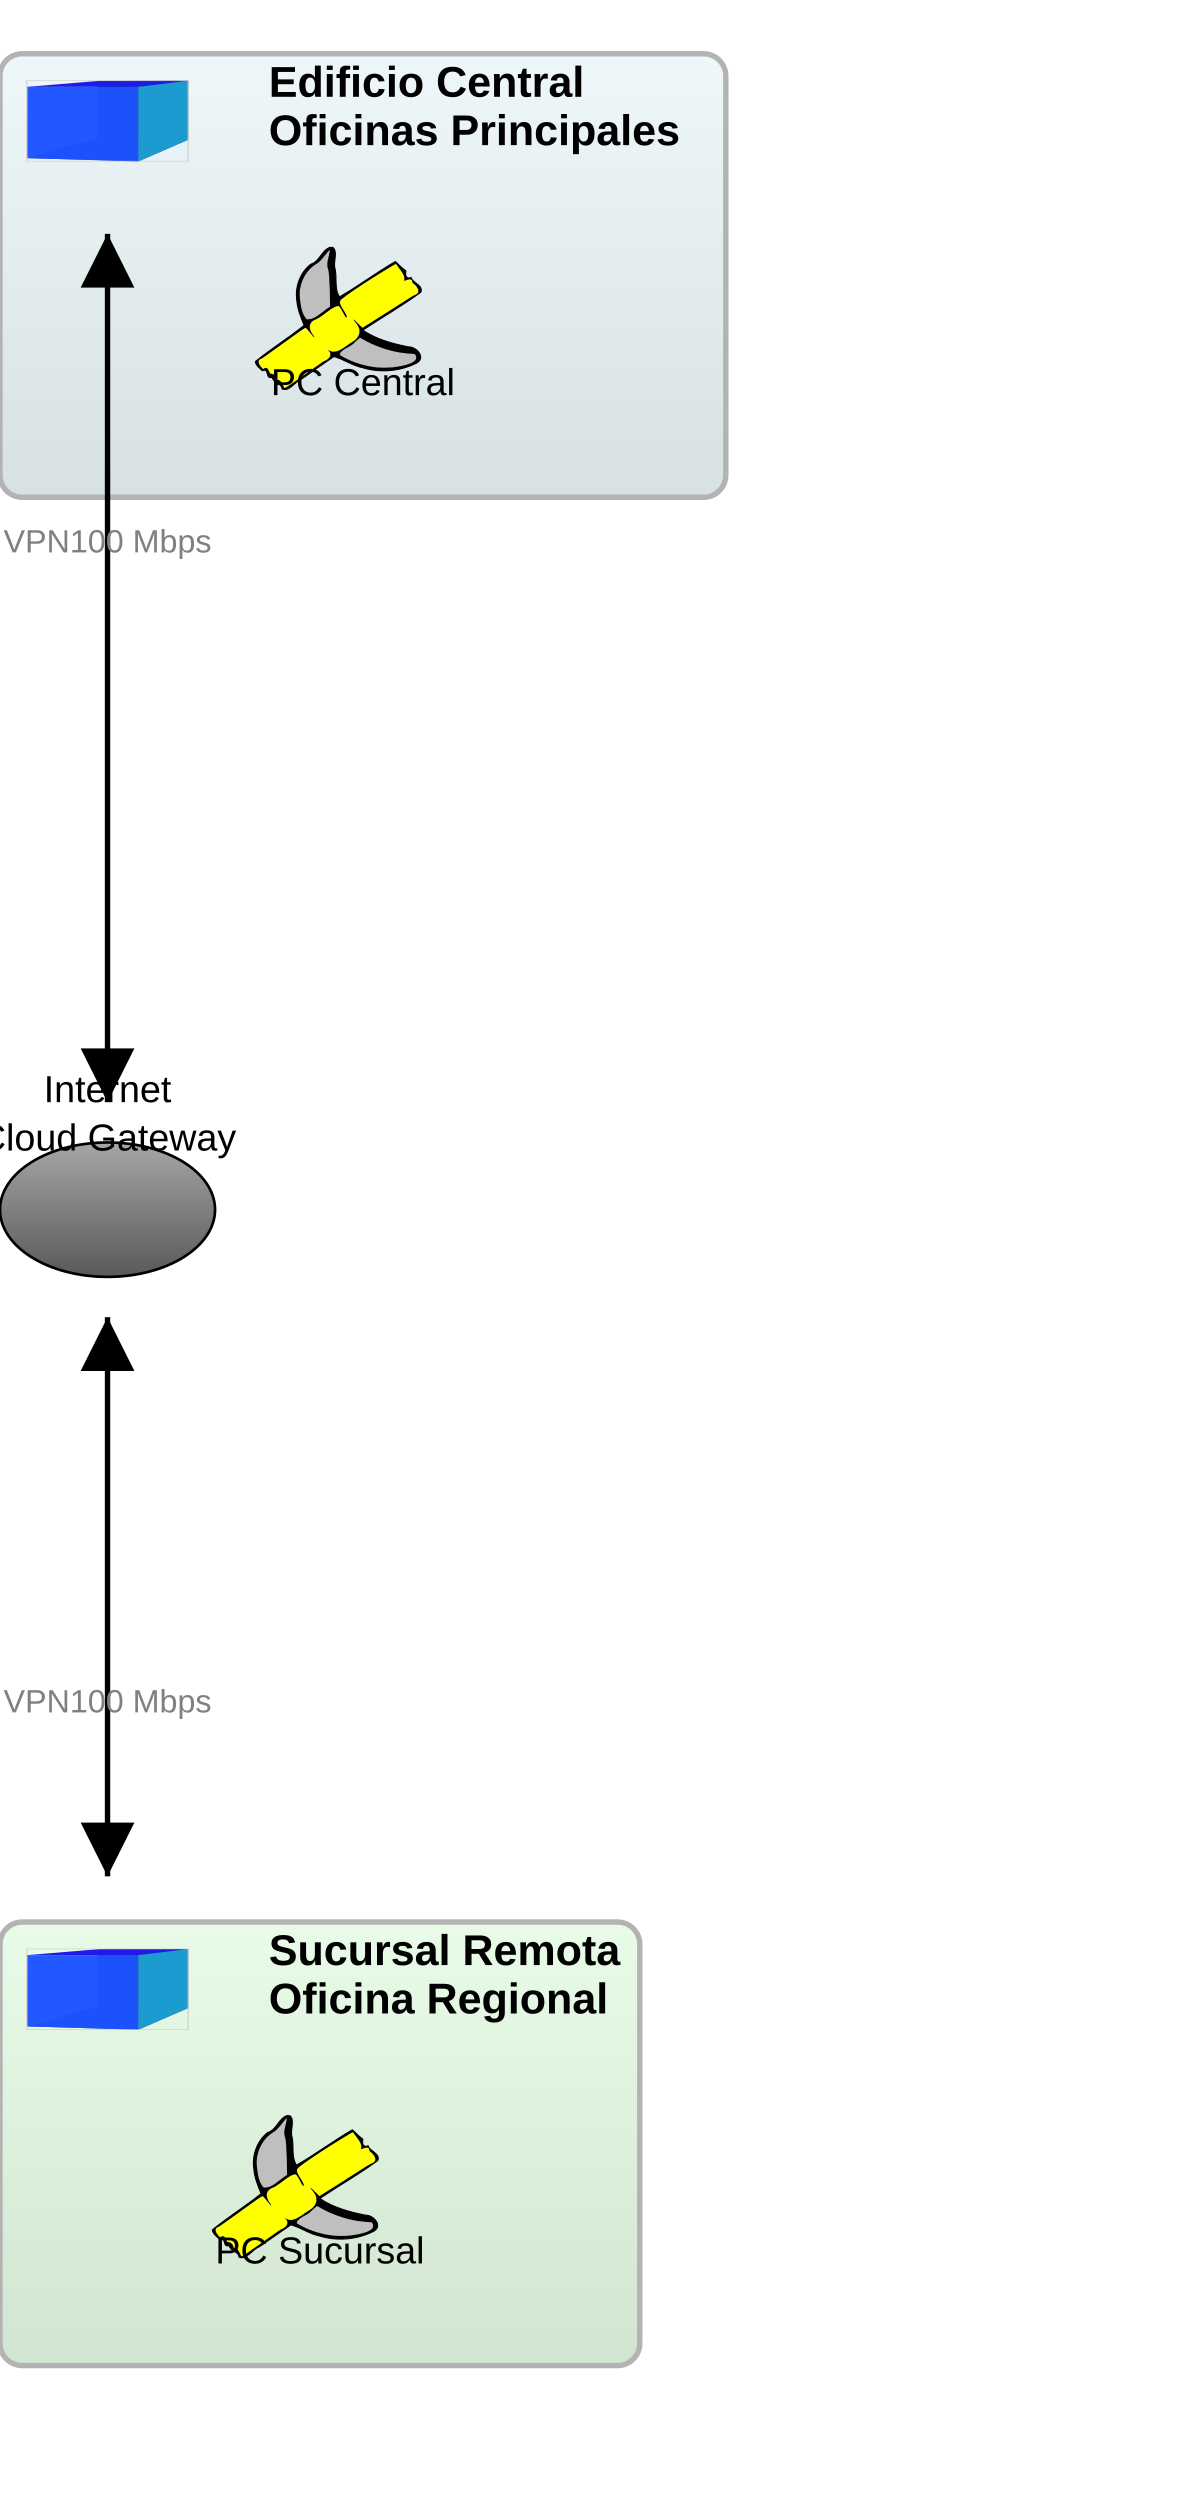
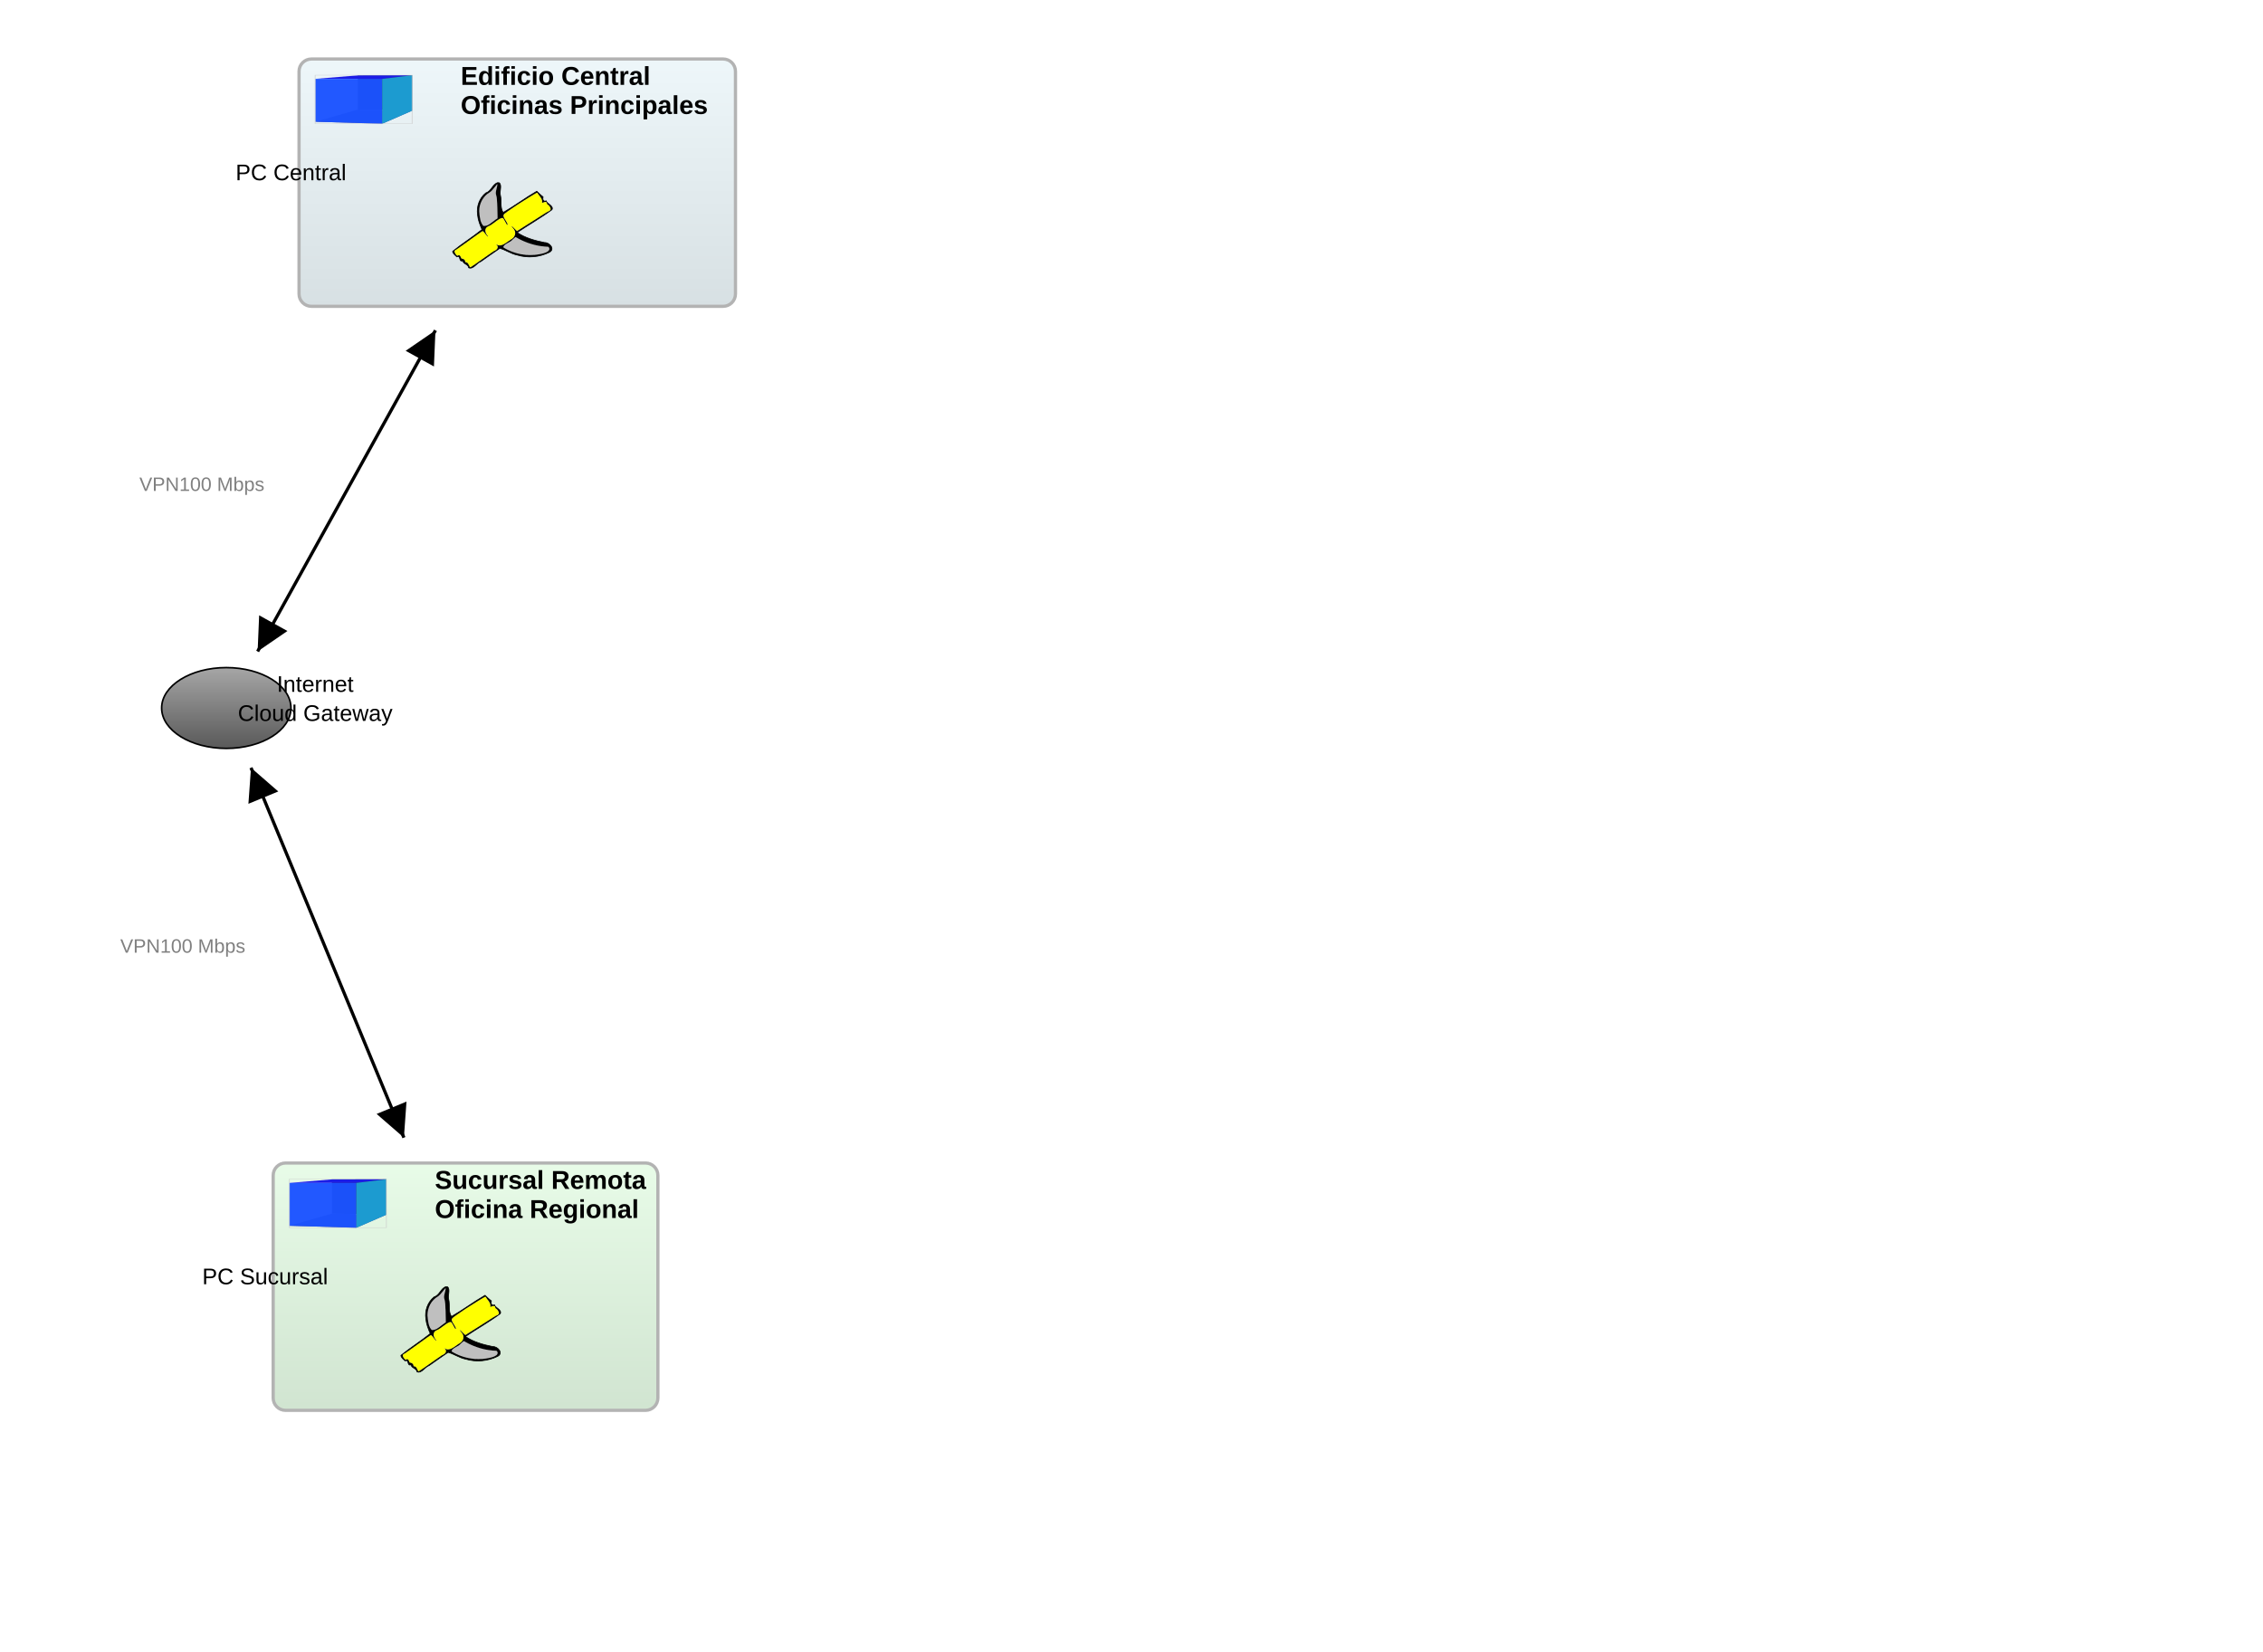
- <svg xmlns="http://www.w3.org/2000/svg" baseProfile="full" height="930.0" version="1.1" viewBox="0,0,446,930.0" width="446">
+ <svg xmlns="http://www.w3.org/2000/svg" baseProfile="full" height="1022" version="1.1" viewBox="0,0,1400,1022" width="1400">
  <defs>
    <marker id="arrow-end" markerHeight="10" markerWidth="10" orient="auto" refX="10" refY="5">
      <path d="M 0 0 L 10 5 L 0 10 z" fill="black" />
    </marker>
    <marker id="arrow-start" markerHeight="10" markerWidth="10" orient="auto" refX="0" refY="5">
      <path d="M 10 0 L 0 5 L 10 10 z" fill="black" />
    </marker>
    <linearGradient id="gradient-edificio_central" x1="0%" x2="0%" y1="0%" y2="100%">
      <stop offset="0%" stop-color="#c5e3ed" />
      <stop offset="100%" stop-color="#7997a1" />
    </linearGradient>
    <linearGradient id="gradient-edificio_sucursal" x1="0%" x2="0%" y1="0%" y2="100%">
      <stop offset="0%" stop-color="#b1f3b1" />
      <stop offset="100%" stop-color="#64a664" />
    </linearGradient>
    <linearGradient id="gradient-nube" x1="0%" x2="0%" y1="0%" y2="100%">
      <stop offset="0%" stop-color="#a6a6a6" />
      <stop offset="100%" stop-color="#595959" />
    </linearGradient>
    <linearGradient id="gradient-edificio_central_icon" x1="0%" x2="0%" y1="0%" y2="100%">
      <stop offset="0%" stop-color="#c5e3ed" />
      <stop offset="100%" stop-color="#7997a1" />
    </linearGradient>
    <linearGradient id="gradient-edificio_sucursal_icon" x1="0%" x2="0%" y1="0%" y2="100%">
      <stop offset="0%" stop-color="#b1f3b1" />
      <stop offset="100%" stop-color="#64a664" />
    </linearGradient>
  </defs>
-   <rect fill="url(#gradient-edificio_central)" height="165.0" opacity="0.3" rx="8.25" ry="8.25" stroke="black" stroke-width="2" width="270" x="0" y="20.0" />
-   <rect fill="url(#gradient-edificio_sucursal)" height="165.0" opacity="0.3" rx="8.25" ry="8.25" stroke="black" stroke-width="2" width="238" x="0" y="715.0" />
-   <path d="m 33.383,8e-4 c -3.861,1.276 -4.632,6.375 -8.714,7.581 -4.764,3.802 -7.027,10.143 -6.166,16.126 0.332,3.889 1.752,7.574 3.294,11.123 C 14.744,40.509 7.02,45.292 0,51.014 c 0.009,1.604 2.572,3.522 3.123,4.068 3.252,-1.413 1.181,4.024 4.391,2.937 0.548,2.652 4.06,2.418 4.425,5.181 3.475,1.41 5.871,-3.609 9.042,-4.64 4.692,-3.27 9.332,-6.616 14.074,-9.815 4.492,1.25 8.363,4.127 12.984,5.036 7.804,2.363 16.436,1.566 23.73,-2.021 4.637,-2.283 0.27,-7.484 -3.512,-7.301 -7.08,-1.444 -14.27,-3.366 -20.325,-7.461 8.566,-5.751 17.588,-10.816 25.892,-16.956 1.4,-2.94 -3.966,-4.451 -4.299,-6.523 -2.584,0.913 -2.666,-1.538 -2.349,-2.974 -1.639,-1.2 -3.727,-3.256 -4.683,-4.18 -8.531,4.923 -16.408,10.89 -24.954,15.789 -2.407,-3.723 -1.014,-8.565 -2.011,-12.734 -0.858,-2.879 1.401,-7.49 -0.91,-9.338 L 33.968,0.049 33.383,0 Z m -0.187,0.891 c 0.307,3.056 -2.296,6.005 -0.538,9.156 0.676,5.46 0.605,10.972 0.7,16.462 -3.362,1.818 -6.593,6.282 -10.532,5.583 C 20.299,29.426 20.202,25.236 19.716,21.748 19.537,15.919 22.465,9.915 27.693,7.117 29.982,5.458 31.38,2.921 33.196,0.892 Z m 29.594,6.439 c 1.468,2.535 4.402,4.608 3.58,7.658 1.62,-0.525 3.841,-1.75 3.772,0.866 2.411,1.438 4.433,4.937 0.367,5.69 -7.523,4.961 -15.19,9.699 -22.796,14.53 -0.922,-1.074 -5.605,-6.126 -3.166,-2.691 3.265,2.949 2.283,7.386 -1.678,9.051 -3.098,2.163 -7.066,6.086 -10.817,3.161 2.84,1.602 1.263,4.593 -1.565,5.268 -5.793,4.028 -11.479,8.345 -17.461,12.156 C 11.925,61.347 11.677,58.839 9.395,59.165 9.428,57.047 7.922,56.52 6.43,56.329 6.05,54.978 5.144,52.721 3.569,54.452 1.89,53.17 -0.134,50.232 3.122,49.497 9.528,44.959 15.785,40.209 22.282,35.799 c 1.534,0.805 3.739,5.001 4.03,4.096 -2.476,-2.378 -3.286,-6.738 0.844,-7.771 3.4,-1.609 6.755,-5.67 9.964,-6.033 1.665,1.041 2.759,5.711 3.725,5.183 -0.248,-2.839 -5.47,-6.435 -1.878,-8.598 7.428,-5.488 15.297,-10.356 23.223,-15.079 l 0.601,-0.265 z m -16.048,32.976 c 7.332,4.475 15.827,7.108 24.431,7.288 2.959,3.628 -4.241,5.122 -6.893,5.565 -9.078,1.721 -18.817,-0.227 -26.633,-5.08 0.095,-2.885 5.252,-3.33 6.821,-5.915 0.759,-0.619 1.512,-1.244 2.274,-1.859 z" fill="black" stroke="black" stroke-width="0.5" transform="translate(95.0,92.0) scale(0.8333333)" />
-   <path d="m 12.421,61.7 c -0.902,-1.952 -1.52,-2.59 -2.51,-2.59 -0.366,0 -0.394,-0.037 -0.534,-0.712 -0.192,-0.926 -0.841,-1.609 -1.798,-1.893 -0.367,-0.109 -0.758,-0.198 -0.868,-0.198 -0.132,0 -0.303,-0.286 -0.5,-0.833 -0.359,-1.001 -0.977,-1.715 -1.483,-1.715 -0.194,0 -0.55,0.122 -0.792,0.272 l -0.44,0.272 -0.62,-0.61 c -0.728,-0.717 -1.398,-1.903 -1.398,-2.474 0,-0.802 0.372,-1.2 1.532,-1.641 0.174,-0.066 2.639,-1.801 5.478,-3.854 12.106,-8.757 13.688,-9.854 13.984,-9.693 0.355,0.194 1.061,0.987 2.241,2.516 0.939,1.217 1.295,1.577 1.562,1.577 0.162,0 -0.013,-0.328 -0.555,-1.045 -2.205,-2.913 -1.752,-5.696 1.105,-6.788 1.095,-0.419 2.425,-1.284 5.174,-3.367 2.315,-1.755 3.87,-2.61 4.763,-2.62 0.538,-0.006 0.602,0.031 1.04,0.608 0.257,0.338 0.857,1.37 1.333,2.294 0.962,1.865 1.143,2.125 1.485,2.125 0.55,0 0.116,-1.191 -1.151,-3.161 -1.637,-2.545 -1.955,-3.523 -1.449,-4.452 0.322,-0.591 4.239,-3.42 9.844,-7.11 5.272,-3.47 14.436,-9.106 14.807,-9.106 0.104,0 0.25,0.129 0.324,0.287 0.074,0.158 0.576,0.852 1.115,1.544 1.899,2.436 2.449,3.615 2.312,4.955 -0.083,0.81 -0.056,0.833 0.645,0.54 1.949,-0.814 2.972,-0.576 2.972,0.691 0,0.275 0.119,0.442 0.509,0.712 1.237,0.858 2.167,2.284 2.167,3.325 0,0.516 -0.063,0.655 -0.481,1.074 -0.304,0.304 -0.718,0.552 -1.124,0.672 -0.373,0.111 -1.627,0.83 -2.991,1.715 -4.236,2.749 -19.173,12.223 -20.217,12.824 -0.097,0.056 -0.874,-0.637 -2.082,-1.859 -1.185,-1.198 -1.952,-1.885 -1.992,-1.783 -0.08,0.203 0.384,0.916 1.095,1.682 0.293,0.315 0.745,1.001 1.005,1.523 0.435,0.874 0.473,1.036 0.473,2.046 0,1.011 -0.037,1.172 -0.479,2.066 -0.542,1.096 -1.399,1.971 -2.524,2.575 -0.381,0.205 -1.237,0.775 -1.903,1.267 -3.189,2.357 -4.844,3.165 -6.507,3.179 -0.845,0.006 -1.073,-0.046 -1.848,-0.424 -1.208,-0.59 -1.212,-0.59 -0.581,-0.046 1.227,1.057 1.193,2.49 -0.087,3.644 -0.549,0.495 -1.416,0.993 -1.728,0.993 -0.101,0 -2.325,1.527 -4.943,3.394 -8.075,5.757 -12.392,8.713 -12.727,8.713 -0.078,0 -0.372,-0.497 -0.652,-1.106 z" fill="#ffff00" fill-rule="evenodd" stroke="#cbcbcb" stroke-width="0.061" transform="translate(95.0,92.0) scale(0.8333333)" />
-   <path d="m 22.489,31.526 c -0.644,-0.734 -1.396,-2.342 -1.757,-3.76 -0.432,-1.697 -0.883,-5.167 -0.882,-6.787 0.004,-5.564 2.986,-10.939 7.526,-13.568 1.006,-0.582 2.356,-1.975 4.136,-4.265 0.828,-1.065 1.544,-1.937 1.591,-1.937 0.171,0 -0.106,1.6 -0.623,3.596 -0.598,2.313 -0.619,3.41 -0.095,4.954 0.183,0.541 0.362,1.662 0.466,2.923 0.166,2.008 0.43,9.398 0.44,12.279 l 0.006,1.463 -1.133,0.768 c -0.623,0.422 -1.922,1.395 -2.887,2.162 -2.278,1.81 -3.763,2.566 -5.227,2.66 l -1.07,0.069 z" fill="#bfbfbf" fill-rule="evenodd" stroke="#cbcbcb" stroke-width="0.07" transform="translate(95.0,92.0) scale(0.8333333)" />
-   <path d="m 54.636,53.585 c -5.485,-0.529 -10.731,-2.116 -15.274,-4.62 -0.724,-0.399 -1.388,-0.784 -1.478,-0.855 -0.591,-0.475 0.836,-2.072 2.72,-3.043 1.859,-0.959 3.013,-1.723 3.553,-2.354 0.266,-0.311 0.963,-0.956 1.549,-1.433 l 1.064,-0.867 1.095,0.648 c 4.874,2.882 11.326,5.166 17.039,6.033 1.662,0.252 5.114,0.597 5.978,0.597 0.393,0 0.852,0.84 0.853,1.56 0.002,1.979 -3.896,3.534 -10.742,4.286 -1.216,0.134 -5.172,0.165 -6.358,0.051 z" fill="#bfbfbf" fill-rule="evenodd" stroke="#cbcbcb" stroke-width="0.07" transform="translate(95.0,92.0) scale(0.8333333)" />
-   <ellipse cx="40.0" cy="450.0" fill="url(#gradient-nube)" rx="40.0" ry="25.0" stroke="black" />
-   <path d="m 33.383,8e-4 c -3.861,1.276 -4.632,6.375 -8.714,7.581 -4.764,3.802 -7.027,10.143 -6.166,16.126 0.332,3.889 1.752,7.574 3.294,11.123 C 14.744,40.509 7.02,45.292 0,51.014 c 0.009,1.604 2.572,3.522 3.123,4.068 3.252,-1.413 1.181,4.024 4.391,2.937 0.548,2.652 4.06,2.418 4.425,5.181 3.475,1.41 5.871,-3.609 9.042,-4.64 4.692,-3.27 9.332,-6.616 14.074,-9.815 4.492,1.25 8.363,4.127 12.984,5.036 7.804,2.363 16.436,1.566 23.73,-2.021 4.637,-2.283 0.27,-7.484 -3.512,-7.301 -7.08,-1.444 -14.27,-3.366 -20.325,-7.461 8.566,-5.751 17.588,-10.816 25.892,-16.956 1.4,-2.94 -3.966,-4.451 -4.299,-6.523 -2.584,0.913 -2.666,-1.538 -2.349,-2.974 -1.639,-1.2 -3.727,-3.256 -4.683,-4.18 -8.531,4.923 -16.408,10.89 -24.954,15.789 -2.407,-3.723 -1.014,-8.565 -2.011,-12.734 -0.858,-2.879 1.401,-7.49 -0.91,-9.338 L 33.968,0.049 33.383,0 Z m -0.187,0.891 c 0.307,3.056 -2.296,6.005 -0.538,9.156 0.676,5.46 0.605,10.972 0.7,16.462 -3.362,1.818 -6.593,6.282 -10.532,5.583 C 20.299,29.426 20.202,25.236 19.716,21.748 19.537,15.919 22.465,9.915 27.693,7.117 29.982,5.458 31.38,2.921 33.196,0.892 Z m 29.594,6.439 c 1.468,2.535 4.402,4.608 3.58,7.658 1.62,-0.525 3.841,-1.75 3.772,0.866 2.411,1.438 4.433,4.937 0.367,5.69 -7.523,4.961 -15.19,9.699 -22.796,14.53 -0.922,-1.074 -5.605,-6.126 -3.166,-2.691 3.265,2.949 2.283,7.386 -1.678,9.051 -3.098,2.163 -7.066,6.086 -10.817,3.161 2.84,1.602 1.263,4.593 -1.565,5.268 -5.793,4.028 -11.479,8.345 -17.461,12.156 C 11.925,61.347 11.677,58.839 9.395,59.165 9.428,57.047 7.922,56.52 6.43,56.329 6.05,54.978 5.144,52.721 3.569,54.452 1.89,53.17 -0.134,50.232 3.122,49.497 9.528,44.959 15.785,40.209 22.282,35.799 c 1.534,0.805 3.739,5.001 4.03,4.096 -2.476,-2.378 -3.286,-6.738 0.844,-7.771 3.4,-1.609 6.755,-5.67 9.964,-6.033 1.665,1.041 2.759,5.711 3.725,5.183 -0.248,-2.839 -5.47,-6.435 -1.878,-8.598 7.428,-5.488 15.297,-10.356 23.223,-15.079 l 0.601,-0.265 z m -16.048,32.976 c 7.332,4.475 15.827,7.108 24.431,7.288 2.959,3.628 -4.241,5.122 -6.893,5.565 -9.078,1.721 -18.817,-0.227 -26.633,-5.08 0.095,-2.885 5.252,-3.33 6.821,-5.915 0.759,-0.619 1.512,-1.244 2.274,-1.859 z" fill="black" stroke="black" stroke-width="0.5" transform="translate(79.0,787.0) scale(0.8333333)" />
-   <path d="m 12.421,61.7 c -0.902,-1.952 -1.52,-2.59 -2.51,-2.59 -0.366,0 -0.394,-0.037 -0.534,-0.712 -0.192,-0.926 -0.841,-1.609 -1.798,-1.893 -0.367,-0.109 -0.758,-0.198 -0.868,-0.198 -0.132,0 -0.303,-0.286 -0.5,-0.833 -0.359,-1.001 -0.977,-1.715 -1.483,-1.715 -0.194,0 -0.55,0.122 -0.792,0.272 l -0.44,0.272 -0.62,-0.61 c -0.728,-0.717 -1.398,-1.903 -1.398,-2.474 0,-0.802 0.372,-1.2 1.532,-1.641 0.174,-0.066 2.639,-1.801 5.478,-3.854 12.106,-8.757 13.688,-9.854 13.984,-9.693 0.355,0.194 1.061,0.987 2.241,2.516 0.939,1.217 1.295,1.577 1.562,1.577 0.162,0 -0.013,-0.328 -0.555,-1.045 -2.205,-2.913 -1.752,-5.696 1.105,-6.788 1.095,-0.419 2.425,-1.284 5.174,-3.367 2.315,-1.755 3.87,-2.61 4.763,-2.62 0.538,-0.006 0.602,0.031 1.04,0.608 0.257,0.338 0.857,1.37 1.333,2.294 0.962,1.865 1.143,2.125 1.485,2.125 0.55,0 0.116,-1.191 -1.151,-3.161 -1.637,-2.545 -1.955,-3.523 -1.449,-4.452 0.322,-0.591 4.239,-3.42 9.844,-7.11 5.272,-3.47 14.436,-9.106 14.807,-9.106 0.104,0 0.25,0.129 0.324,0.287 0.074,0.158 0.576,0.852 1.115,1.544 1.899,2.436 2.449,3.615 2.312,4.955 -0.083,0.81 -0.056,0.833 0.645,0.54 1.949,-0.814 2.972,-0.576 2.972,0.691 0,0.275 0.119,0.442 0.509,0.712 1.237,0.858 2.167,2.284 2.167,3.325 0,0.516 -0.063,0.655 -0.481,1.074 -0.304,0.304 -0.718,0.552 -1.124,0.672 -0.373,0.111 -1.627,0.83 -2.991,1.715 -4.236,2.749 -19.173,12.223 -20.217,12.824 -0.097,0.056 -0.874,-0.637 -2.082,-1.859 -1.185,-1.198 -1.952,-1.885 -1.992,-1.783 -0.08,0.203 0.384,0.916 1.095,1.682 0.293,0.315 0.745,1.001 1.005,1.523 0.435,0.874 0.473,1.036 0.473,2.046 0,1.011 -0.037,1.172 -0.479,2.066 -0.542,1.096 -1.399,1.971 -2.524,2.575 -0.381,0.205 -1.237,0.775 -1.903,1.267 -3.189,2.357 -4.844,3.165 -6.507,3.179 -0.845,0.006 -1.073,-0.046 -1.848,-0.424 -1.208,-0.59 -1.212,-0.59 -0.581,-0.046 1.227,1.057 1.193,2.49 -0.087,3.644 -0.549,0.495 -1.416,0.993 -1.728,0.993 -0.101,0 -2.325,1.527 -4.943,3.394 -8.075,5.757 -12.392,8.713 -12.727,8.713 -0.078,0 -0.372,-0.497 -0.652,-1.106 z" fill="#ffff00" fill-rule="evenodd" stroke="#cbcbcb" stroke-width="0.061" transform="translate(79.0,787.0) scale(0.8333333)" />
-   <path d="m 22.489,31.526 c -0.644,-0.734 -1.396,-2.342 -1.757,-3.76 -0.432,-1.697 -0.883,-5.167 -0.882,-6.787 0.004,-5.564 2.986,-10.939 7.526,-13.568 1.006,-0.582 2.356,-1.975 4.136,-4.265 0.828,-1.065 1.544,-1.937 1.591,-1.937 0.171,0 -0.106,1.6 -0.623,3.596 -0.598,2.313 -0.619,3.41 -0.095,4.954 0.183,0.541 0.362,1.662 0.466,2.923 0.166,2.008 0.43,9.398 0.44,12.279 l 0.006,1.463 -1.133,0.768 c -0.623,0.422 -1.922,1.395 -2.887,2.162 -2.278,1.81 -3.763,2.566 -5.227,2.66 l -1.07,0.069 z" fill="#bfbfbf" fill-rule="evenodd" stroke="#cbcbcb" stroke-width="0.07" transform="translate(79.0,787.0) scale(0.8333333)" />
-   <path d="m 54.636,53.585 c -5.485,-0.529 -10.731,-2.116 -15.274,-4.62 -0.724,-0.399 -1.388,-0.784 -1.478,-0.855 -0.591,-0.475 0.836,-2.072 2.72,-3.043 1.859,-0.959 3.013,-1.723 3.553,-2.354 0.266,-0.311 0.963,-0.956 1.549,-1.433 l 1.064,-0.867 1.095,0.648 c 4.874,2.882 11.326,5.166 17.039,6.033 1.662,0.252 5.114,0.597 5.978,0.597 0.393,0 0.852,0.84 0.853,1.56 0.002,1.979 -3.896,3.534 -10.742,4.286 -1.216,0.134 -5.172,0.165 -6.358,0.051 z" fill="#bfbfbf" fill-rule="evenodd" stroke="#cbcbcb" stroke-width="0.07" transform="translate(79.0,787.0) scale(0.8333333)" />
+   <rect fill="url(#gradient-edificio_central)" height="153.0" opacity="0.3" rx="7.65" ry="7.65" stroke="black" stroke-width="2" width="270.0" x="185.0" y="36.5" />
+   <rect fill="url(#gradient-edificio_sucursal)" height="153.0" opacity="0.3" rx="7.65" ry="7.65" stroke="black" stroke-width="2" width="238.0" x="169.0" y="719.5" />
+   <path d="m 33.383,8e-4 c -3.861,1.276 -4.632,6.375 -8.714,7.581 -4.764,3.802 -7.027,10.143 -6.166,16.126 0.332,3.889 1.752,7.574 3.294,11.123 C 14.744,40.509 7.02,45.292 0,51.014 c 0.009,1.604 2.572,3.522 3.123,4.068 3.252,-1.413 1.181,4.024 4.391,2.937 0.548,2.652 4.06,2.418 4.425,5.181 3.475,1.41 5.871,-3.609 9.042,-4.64 4.692,-3.27 9.332,-6.616 14.074,-9.815 4.492,1.25 8.363,4.127 12.984,5.036 7.804,2.363 16.436,1.566 23.73,-2.021 4.637,-2.283 0.27,-7.484 -3.512,-7.301 -7.08,-1.444 -14.27,-3.366 -20.325,-7.461 8.566,-5.751 17.588,-10.816 25.892,-16.956 1.4,-2.94 -3.966,-4.451 -4.299,-6.523 -2.584,0.913 -2.666,-1.538 -2.349,-2.974 -1.639,-1.2 -3.727,-3.256 -4.683,-4.18 -8.531,4.923 -16.408,10.89 -24.954,15.789 -2.407,-3.723 -1.014,-8.565 -2.011,-12.734 -0.858,-2.879 1.401,-7.49 -0.91,-9.338 L 33.968,0.049 33.383,0 Z m -0.187,0.891 c 0.307,3.056 -2.296,6.005 -0.538,9.156 0.676,5.46 0.605,10.972 0.7,16.462 -3.362,1.818 -6.593,6.282 -10.532,5.583 C 20.299,29.426 20.202,25.236 19.716,21.748 19.537,15.919 22.465,9.915 27.693,7.117 29.982,5.458 31.38,2.921 33.196,0.892 Z m 29.594,6.439 c 1.468,2.535 4.402,4.608 3.58,7.658 1.62,-0.525 3.841,-1.75 3.772,0.866 2.411,1.438 4.433,4.937 0.367,5.69 -7.523,4.961 -15.19,9.699 -22.796,14.53 -0.922,-1.074 -5.605,-6.126 -3.166,-2.691 3.265,2.949 2.283,7.386 -1.678,9.051 -3.098,2.163 -7.066,6.086 -10.817,3.161 2.84,1.602 1.263,4.593 -1.565,5.268 -5.793,4.028 -11.479,8.345 -17.461,12.156 C 11.925,61.347 11.677,58.839 9.395,59.165 9.428,57.047 7.922,56.52 6.43,56.329 6.05,54.978 5.144,52.721 3.569,54.452 1.89,53.17 -0.134,50.232 3.122,49.497 9.528,44.959 15.785,40.209 22.282,35.799 c 1.534,0.805 3.739,5.001 4.03,4.096 -2.476,-2.378 -3.286,-6.738 0.844,-7.771 3.4,-1.609 6.755,-5.67 9.964,-6.033 1.665,1.041 2.759,5.711 3.725,5.183 -0.248,-2.839 -5.47,-6.435 -1.878,-8.598 7.428,-5.488 15.297,-10.356 23.223,-15.079 l 0.601,-0.265 z m -16.048,32.976 c 7.332,4.475 15.827,7.108 24.431,7.288 2.959,3.628 -4.241,5.122 -6.893,5.565 -9.078,1.721 -18.817,-0.227 -26.633,-5.08 0.095,-2.885 5.252,-3.33 6.821,-5.915 0.759,-0.619 1.512,-1.244 2.274,-1.859 z" fill="black" stroke="black" stroke-width="0.5" transform="translate(280.0,113.0) scale(0.8333333)" />
+   <path d="m 12.421,61.7 c -0.902,-1.952 -1.52,-2.59 -2.51,-2.59 -0.366,0 -0.394,-0.037 -0.534,-0.712 -0.192,-0.926 -0.841,-1.609 -1.798,-1.893 -0.367,-0.109 -0.758,-0.198 -0.868,-0.198 -0.132,0 -0.303,-0.286 -0.5,-0.833 -0.359,-1.001 -0.977,-1.715 -1.483,-1.715 -0.194,0 -0.55,0.122 -0.792,0.272 l -0.44,0.272 -0.62,-0.61 c -0.728,-0.717 -1.398,-1.903 -1.398,-2.474 0,-0.802 0.372,-1.2 1.532,-1.641 0.174,-0.066 2.639,-1.801 5.478,-3.854 12.106,-8.757 13.688,-9.854 13.984,-9.693 0.355,0.194 1.061,0.987 2.241,2.516 0.939,1.217 1.295,1.577 1.562,1.577 0.162,0 -0.013,-0.328 -0.555,-1.045 -2.205,-2.913 -1.752,-5.696 1.105,-6.788 1.095,-0.419 2.425,-1.284 5.174,-3.367 2.315,-1.755 3.87,-2.61 4.763,-2.62 0.538,-0.006 0.602,0.031 1.04,0.608 0.257,0.338 0.857,1.37 1.333,2.294 0.962,1.865 1.143,2.125 1.485,2.125 0.55,0 0.116,-1.191 -1.151,-3.161 -1.637,-2.545 -1.955,-3.523 -1.449,-4.452 0.322,-0.591 4.239,-3.42 9.844,-7.11 5.272,-3.47 14.436,-9.106 14.807,-9.106 0.104,0 0.25,0.129 0.324,0.287 0.074,0.158 0.576,0.852 1.115,1.544 1.899,2.436 2.449,3.615 2.312,4.955 -0.083,0.81 -0.056,0.833 0.645,0.54 1.949,-0.814 2.972,-0.576 2.972,0.691 0,0.275 0.119,0.442 0.509,0.712 1.237,0.858 2.167,2.284 2.167,3.325 0,0.516 -0.063,0.655 -0.481,1.074 -0.304,0.304 -0.718,0.552 -1.124,0.672 -0.373,0.111 -1.627,0.83 -2.991,1.715 -4.236,2.749 -19.173,12.223 -20.217,12.824 -0.097,0.056 -0.874,-0.637 -2.082,-1.859 -1.185,-1.198 -1.952,-1.885 -1.992,-1.783 -0.08,0.203 0.384,0.916 1.095,1.682 0.293,0.315 0.745,1.001 1.005,1.523 0.435,0.874 0.473,1.036 0.473,2.046 0,1.011 -0.037,1.172 -0.479,2.066 -0.542,1.096 -1.399,1.971 -2.524,2.575 -0.381,0.205 -1.237,0.775 -1.903,1.267 -3.189,2.357 -4.844,3.165 -6.507,3.179 -0.845,0.006 -1.073,-0.046 -1.848,-0.424 -1.208,-0.59 -1.212,-0.59 -0.581,-0.046 1.227,1.057 1.193,2.49 -0.087,3.644 -0.549,0.495 -1.416,0.993 -1.728,0.993 -0.101,0 -2.325,1.527 -4.943,3.394 -8.075,5.757 -12.392,8.713 -12.727,8.713 -0.078,0 -0.372,-0.497 -0.652,-1.106 z" fill="#ffff00" fill-rule="evenodd" stroke="#cbcbcb" stroke-width="0.061" transform="translate(280.0,113.0) scale(0.8333333)" />
+   <path d="m 22.489,31.526 c -0.644,-0.734 -1.396,-2.342 -1.757,-3.76 -0.432,-1.697 -0.883,-5.167 -0.882,-6.787 0.004,-5.564 2.986,-10.939 7.526,-13.568 1.006,-0.582 2.356,-1.975 4.136,-4.265 0.828,-1.065 1.544,-1.937 1.591,-1.937 0.171,0 -0.106,1.6 -0.623,3.596 -0.598,2.313 -0.619,3.41 -0.095,4.954 0.183,0.541 0.362,1.662 0.466,2.923 0.166,2.008 0.43,9.398 0.44,12.279 l 0.006,1.463 -1.133,0.768 c -0.623,0.422 -1.922,1.395 -2.887,2.162 -2.278,1.81 -3.763,2.566 -5.227,2.66 l -1.07,0.069 z" fill="#bfbfbf" fill-rule="evenodd" stroke="#cbcbcb" stroke-width="0.07" transform="translate(280.0,113.0) scale(0.8333333)" />
+   <path d="m 54.636,53.585 c -5.485,-0.529 -10.731,-2.116 -15.274,-4.62 -0.724,-0.399 -1.388,-0.784 -1.478,-0.855 -0.591,-0.475 0.836,-2.072 2.72,-3.043 1.859,-0.959 3.013,-1.723 3.553,-2.354 0.266,-0.311 0.963,-0.956 1.549,-1.433 l 1.064,-0.867 1.095,0.648 c 4.874,2.882 11.326,5.166 17.039,6.033 1.662,0.252 5.114,0.597 5.978,0.597 0.393,0 0.852,0.84 0.853,1.56 0.002,1.979 -3.896,3.534 -10.742,4.286 -1.216,0.134 -5.172,0.165 -6.358,0.051 z" fill="#bfbfbf" fill-rule="evenodd" stroke="#cbcbcb" stroke-width="0.07" transform="translate(280.0,113.0) scale(0.8333333)" />
+   <ellipse cx="140.0" cy="438.0" fill="url(#gradient-nube)" rx="40.0" ry="25.0" stroke="black" />
+   <path d="m 33.383,8e-4 c -3.861,1.276 -4.632,6.375 -8.714,7.581 -4.764,3.802 -7.027,10.143 -6.166,16.126 0.332,3.889 1.752,7.574 3.294,11.123 C 14.744,40.509 7.02,45.292 0,51.014 c 0.009,1.604 2.572,3.522 3.123,4.068 3.252,-1.413 1.181,4.024 4.391,2.937 0.548,2.652 4.06,2.418 4.425,5.181 3.475,1.41 5.871,-3.609 9.042,-4.64 4.692,-3.27 9.332,-6.616 14.074,-9.815 4.492,1.25 8.363,4.127 12.984,5.036 7.804,2.363 16.436,1.566 23.73,-2.021 4.637,-2.283 0.27,-7.484 -3.512,-7.301 -7.08,-1.444 -14.27,-3.366 -20.325,-7.461 8.566,-5.751 17.588,-10.816 25.892,-16.956 1.4,-2.94 -3.966,-4.451 -4.299,-6.523 -2.584,0.913 -2.666,-1.538 -2.349,-2.974 -1.639,-1.2 -3.727,-3.256 -4.683,-4.18 -8.531,4.923 -16.408,10.89 -24.954,15.789 -2.407,-3.723 -1.014,-8.565 -2.011,-12.734 -0.858,-2.879 1.401,-7.49 -0.91,-9.338 L 33.968,0.049 33.383,0 Z m -0.187,0.891 c 0.307,3.056 -2.296,6.005 -0.538,9.156 0.676,5.46 0.605,10.972 0.7,16.462 -3.362,1.818 -6.593,6.282 -10.532,5.583 C 20.299,29.426 20.202,25.236 19.716,21.748 19.537,15.919 22.465,9.915 27.693,7.117 29.982,5.458 31.38,2.921 33.196,0.892 Z m 29.594,6.439 c 1.468,2.535 4.402,4.608 3.58,7.658 1.62,-0.525 3.841,-1.75 3.772,0.866 2.411,1.438 4.433,4.937 0.367,5.69 -7.523,4.961 -15.19,9.699 -22.796,14.53 -0.922,-1.074 -5.605,-6.126 -3.166,-2.691 3.265,2.949 2.283,7.386 -1.678,9.051 -3.098,2.163 -7.066,6.086 -10.817,3.161 2.84,1.602 1.263,4.593 -1.565,5.268 -5.793,4.028 -11.479,8.345 -17.461,12.156 C 11.925,61.347 11.677,58.839 9.395,59.165 9.428,57.047 7.922,56.52 6.43,56.329 6.05,54.978 5.144,52.721 3.569,54.452 1.89,53.17 -0.134,50.232 3.122,49.497 9.528,44.959 15.785,40.209 22.282,35.799 c 1.534,0.805 3.739,5.001 4.03,4.096 -2.476,-2.378 -3.286,-6.738 0.844,-7.771 3.4,-1.609 6.755,-5.67 9.964,-6.033 1.665,1.041 2.759,5.711 3.725,5.183 -0.248,-2.839 -5.47,-6.435 -1.878,-8.598 7.428,-5.488 15.297,-10.356 23.223,-15.079 l 0.601,-0.265 z m -16.048,32.976 c 7.332,4.475 15.827,7.108 24.431,7.288 2.959,3.628 -4.241,5.122 -6.893,5.565 -9.078,1.721 -18.817,-0.227 -26.633,-5.08 0.095,-2.885 5.252,-3.33 6.821,-5.915 0.759,-0.619 1.512,-1.244 2.274,-1.859 z" fill="black" stroke="black" stroke-width="0.5" transform="translate(248.0,796.0) scale(0.8333333)" />
+   <path d="m 12.421,61.7 c -0.902,-1.952 -1.52,-2.59 -2.51,-2.59 -0.366,0 -0.394,-0.037 -0.534,-0.712 -0.192,-0.926 -0.841,-1.609 -1.798,-1.893 -0.367,-0.109 -0.758,-0.198 -0.868,-0.198 -0.132,0 -0.303,-0.286 -0.5,-0.833 -0.359,-1.001 -0.977,-1.715 -1.483,-1.715 -0.194,0 -0.55,0.122 -0.792,0.272 l -0.44,0.272 -0.62,-0.61 c -0.728,-0.717 -1.398,-1.903 -1.398,-2.474 0,-0.802 0.372,-1.2 1.532,-1.641 0.174,-0.066 2.639,-1.801 5.478,-3.854 12.106,-8.757 13.688,-9.854 13.984,-9.693 0.355,0.194 1.061,0.987 2.241,2.516 0.939,1.217 1.295,1.577 1.562,1.577 0.162,0 -0.013,-0.328 -0.555,-1.045 -2.205,-2.913 -1.752,-5.696 1.105,-6.788 1.095,-0.419 2.425,-1.284 5.174,-3.367 2.315,-1.755 3.87,-2.61 4.763,-2.62 0.538,-0.006 0.602,0.031 1.04,0.608 0.257,0.338 0.857,1.37 1.333,2.294 0.962,1.865 1.143,2.125 1.485,2.125 0.55,0 0.116,-1.191 -1.151,-3.161 -1.637,-2.545 -1.955,-3.523 -1.449,-4.452 0.322,-0.591 4.239,-3.42 9.844,-7.11 5.272,-3.47 14.436,-9.106 14.807,-9.106 0.104,0 0.25,0.129 0.324,0.287 0.074,0.158 0.576,0.852 1.115,1.544 1.899,2.436 2.449,3.615 2.312,4.955 -0.083,0.81 -0.056,0.833 0.645,0.54 1.949,-0.814 2.972,-0.576 2.972,0.691 0,0.275 0.119,0.442 0.509,0.712 1.237,0.858 2.167,2.284 2.167,3.325 0,0.516 -0.063,0.655 -0.481,1.074 -0.304,0.304 -0.718,0.552 -1.124,0.672 -0.373,0.111 -1.627,0.83 -2.991,1.715 -4.236,2.749 -19.173,12.223 -20.217,12.824 -0.097,0.056 -0.874,-0.637 -2.082,-1.859 -1.185,-1.198 -1.952,-1.885 -1.992,-1.783 -0.08,0.203 0.384,0.916 1.095,1.682 0.293,0.315 0.745,1.001 1.005,1.523 0.435,0.874 0.473,1.036 0.473,2.046 0,1.011 -0.037,1.172 -0.479,2.066 -0.542,1.096 -1.399,1.971 -2.524,2.575 -0.381,0.205 -1.237,0.775 -1.903,1.267 -3.189,2.357 -4.844,3.165 -6.507,3.179 -0.845,0.006 -1.073,-0.046 -1.848,-0.424 -1.208,-0.59 -1.212,-0.59 -0.581,-0.046 1.227,1.057 1.193,2.49 -0.087,3.644 -0.549,0.495 -1.416,0.993 -1.728,0.993 -0.101,0 -2.325,1.527 -4.943,3.394 -8.075,5.757 -12.392,8.713 -12.727,8.713 -0.078,0 -0.372,-0.497 -0.652,-1.106 z" fill="#ffff00" fill-rule="evenodd" stroke="#cbcbcb" stroke-width="0.061" transform="translate(248.0,796.0) scale(0.8333333)" />
+   <path d="m 22.489,31.526 c -0.644,-0.734 -1.396,-2.342 -1.757,-3.76 -0.432,-1.697 -0.883,-5.167 -0.882,-6.787 0.004,-5.564 2.986,-10.939 7.526,-13.568 1.006,-0.582 2.356,-1.975 4.136,-4.265 0.828,-1.065 1.544,-1.937 1.591,-1.937 0.171,0 -0.106,1.6 -0.623,3.596 -0.598,2.313 -0.619,3.41 -0.095,4.954 0.183,0.541 0.362,1.662 0.466,2.923 0.166,2.008 0.43,9.398 0.44,12.279 l 0.006,1.463 -1.133,0.768 c -0.623,0.422 -1.922,1.395 -2.887,2.162 -2.278,1.81 -3.763,2.566 -5.227,2.66 l -1.07,0.069 z" fill="#bfbfbf" fill-rule="evenodd" stroke="#cbcbcb" stroke-width="0.07" transform="translate(248.0,796.0) scale(0.8333333)" />
+   <path d="m 54.636,53.585 c -5.485,-0.529 -10.731,-2.116 -15.274,-4.62 -0.724,-0.399 -1.388,-0.784 -1.478,-0.855 -0.591,-0.475 0.836,-2.072 2.72,-3.043 1.859,-0.959 3.013,-1.723 3.553,-2.354 0.266,-0.311 0.963,-0.956 1.549,-1.433 l 1.064,-0.867 1.095,0.648 c 4.874,2.882 11.326,5.166 17.039,6.033 1.662,0.252 5.114,0.597 5.978,0.597 0.393,0 0.852,0.84 0.853,1.56 0.002,1.979 -3.896,3.534 -10.742,4.286 -1.216,0.134 -5.172,0.165 -6.358,0.051 z" fill="#bfbfbf" fill-rule="evenodd" stroke="#cbcbcb" stroke-width="0.07" transform="translate(248.0,796.0) scale(0.8333333)" />
  <g id="edificio_central_icon">
-     <g transform="translate(10.0,30.0) scale(1.204819,0.6928406) translate(-0.9,-1.4)">
+     <g transform="translate(195.0,46.5) scale(1.204819,0.6928406) translate(-0.9,-1.4)">
      <path d="M 22.754,32.117 0.945,43 V 4.729 L 22.754,1.57 Z" fill="#e9e9ff" stroke="none" />
      <path d="M 50.713,33.121 V 1.463 L 22.754,1.57 V 32.117 Z" fill="#353564" stroke="none" />
      <path d="M 50.713,33.121 35.296,44.771 0.945,43 22.754,32.117 Z" fill="#4d4d9f" stroke="none" />
      <path d="M 50.713,1.463 35.296,4.738 0.945,4.729 22.754,1.57 Z" fill="#1c1ce6" opacity="1" stroke="none" />
      <path d="M 35.296,44.771 V 4.738 L 0.945,4.729 V 43 Z" fill="#1a52ff" opacity="0.96" stroke="none" />
      <path d="M 50.713,33.121 35.296,44.771 V 4.738 L 50.713,1.463 Z" fill="#1c9bd0" stroke="none" />
      <rect fill="none" height="43.3" opacity="0.67" stroke="#cbcbcb" stroke-width="0.48" width="49.8" x="0.9" y="1.4" />
    </g>
  </g>
  <g id="edificio_sucursal_icon">
-     <g transform="translate(10.0,725.0) scale(1.204819,0.6928406) translate(-0.9,-1.4)">
+     <g transform="translate(179.0,729.5) scale(1.204819,0.6928406) translate(-0.9,-1.4)">
      <path d="M 22.754,32.117 0.945,43 V 4.729 L 22.754,1.57 Z" fill="#e9e9ff" stroke="none" />
      <path d="M 50.713,33.121 V 1.463 L 22.754,1.57 V 32.117 Z" fill="#353564" stroke="none" />
      <path d="M 50.713,33.121 35.296,44.771 0.945,43 22.754,32.117 Z" fill="#4d4d9f" stroke="none" />
      <path d="M 50.713,1.463 35.296,4.738 0.945,4.729 22.754,1.57 Z" fill="#1c1ce6" opacity="1" stroke="none" />
      <path d="M 35.296,44.771 V 4.738 L 0.945,4.729 V 43 Z" fill="#1a52ff" opacity="0.96" stroke="none" />
      <path d="M 50.713,33.121 35.296,44.771 V 4.738 L 50.713,1.463 Z" fill="#1c9bd0" stroke="none" />
      <rect fill="none" height="43.3" opacity="0.67" stroke="#cbcbcb" stroke-width="0.48" width="49.8" x="0.9" y="1.4" />
    </g>
  </g>
-   <line marker-end="url(#arrow-end)" marker-start="url(#arrow-start)" stroke="black" stroke-width="2" x1="40.0" x2="40.0" y1="87.0" y2="410.0" />
-   <line marker-end="url(#arrow-end)" marker-start="url(#arrow-start)" stroke="black" stroke-width="2" x1="40.0" x2="40.0" y1="490.0" y2="698.0" />
-   <text fill="black" font-family="Arial, sans-serif" font-size="14px" text-anchor="middle" x="135.0" y="147.0">PC Central</text>
-   <text fill="black" font-family="Arial, sans-serif" font-size="14px" text-anchor="middle" x="40.0" y="410.0">Internet</text>
-   <text fill="black" font-family="Arial, sans-serif" font-size="14px" text-anchor="middle" x="40.0" y="428.0">Cloud Gateway</text>
-   <text fill="black" font-family="Arial, sans-serif" font-size="14px" text-anchor="middle" x="119.0" y="842.0">PC Sucursal</text>
-   <text fill="gray" font-family="Arial, sans-serif" font-size="12px" text-anchor="middle" x="40.0" y="205.5">VPN
+   <line marker-end="url(#arrow-end)" marker-start="url(#arrow-start)" stroke="black" stroke-width="2" x1="269.394" x2="159.38" y1="204.371" y2="403.008" />
+   <line marker-end="url(#arrow-end)" marker-start="url(#arrow-start)" stroke="black" stroke-width="2" x1="155.282" x2="249.879" y1="474.966" y2="703.79" />
+   <text fill="black" font-family="Arial, sans-serif" font-size="14px" text-anchor="middle" x="180.0" y="111.5">PC Central</text>
+   <text fill="black" font-family="Arial, sans-serif" font-size="14px" text-anchor="middle" x="195.0" y="428.0">Internet</text>
+   <text fill="black" font-family="Arial, sans-serif" font-size="14px" text-anchor="middle" x="195.0" y="446.0">Cloud Gateway</text>
+   <text fill="black" font-family="Arial, sans-serif" font-size="14px" text-anchor="middle" x="164.0" y="794.5">PC Sucursal</text>
+   <text fill="gray" font-family="Arial, sans-serif" font-size="12px" text-anchor="end" x="163.587" y="303.69">VPN
100 Mbps</text>
-   <text fill="gray" font-family="Arial, sans-serif" font-size="12px" text-anchor="middle" x="40.0" y="637.0">VPN
+   <text fill="gray" font-family="Arial, sans-serif" font-size="12px" text-anchor="end" x="151.781" y="589.378">VPN
100 Mbps</text>
-   <text fill="black" font-family="Arial, sans-serif" font-size="16px" font-weight="bold" text-anchor="start" x="100" y="36.0">Edificio Central</text>
-   <text fill="black" font-family="Arial, sans-serif" font-size="16px" font-weight="bold" text-anchor="start" x="100" y="54.0">Oficinas Principales</text>
-   <text fill="black" font-family="Arial, sans-serif" font-size="16px" font-weight="bold" text-anchor="start" x="100" y="731.0">Sucursal Remota</text>
-   <text fill="black" font-family="Arial, sans-serif" font-size="16px" font-weight="bold" text-anchor="start" x="100" y="749.0">Oficina Regional</text>
+   <text fill="black" font-family="Arial, sans-serif" font-size="16px" font-weight="bold" text-anchor="start" x="285.0" y="52.5">Edificio Central</text>
+   <text fill="black" font-family="Arial, sans-serif" font-size="16px" font-weight="bold" text-anchor="start" x="285.0" y="70.5">Oficinas Principales</text>
+   <text fill="black" font-family="Arial, sans-serif" font-size="16px" font-weight="bold" text-anchor="start" x="269.0" y="735.5">Sucursal Remota</text>
+   <text fill="black" font-family="Arial, sans-serif" font-size="16px" font-weight="bold" text-anchor="start" x="269.0" y="753.5">Oficina Regional</text>
</svg>
